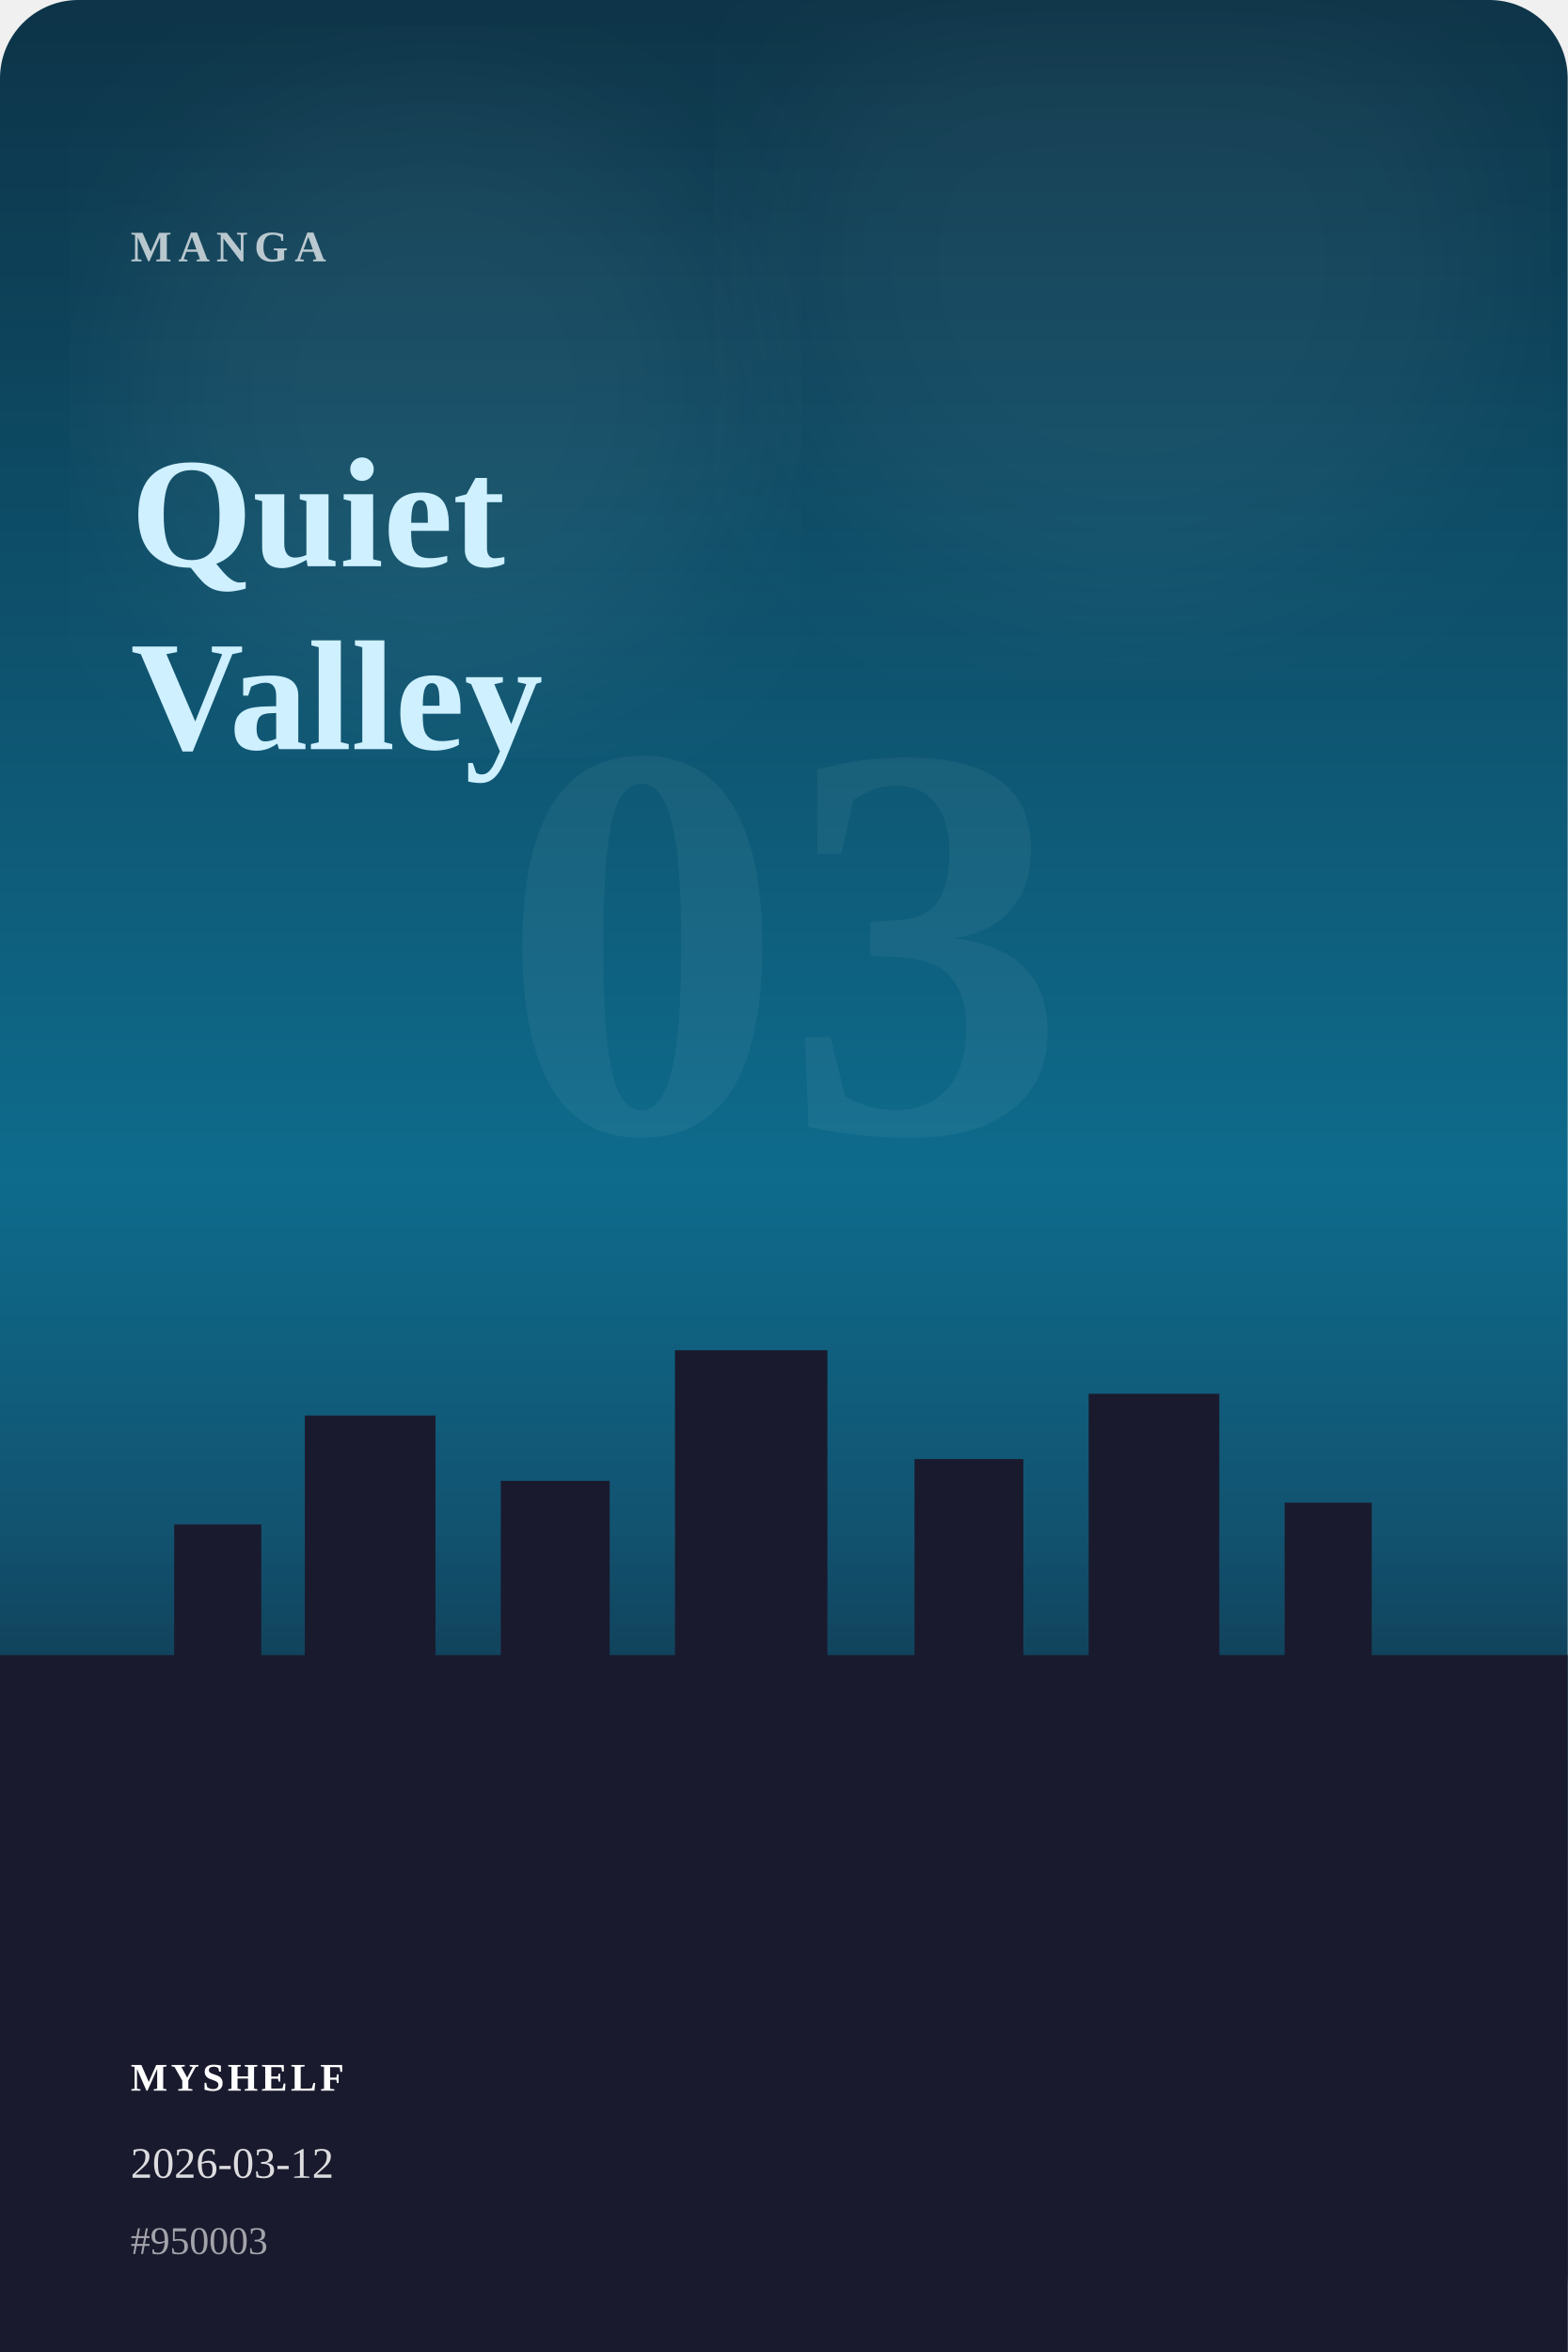
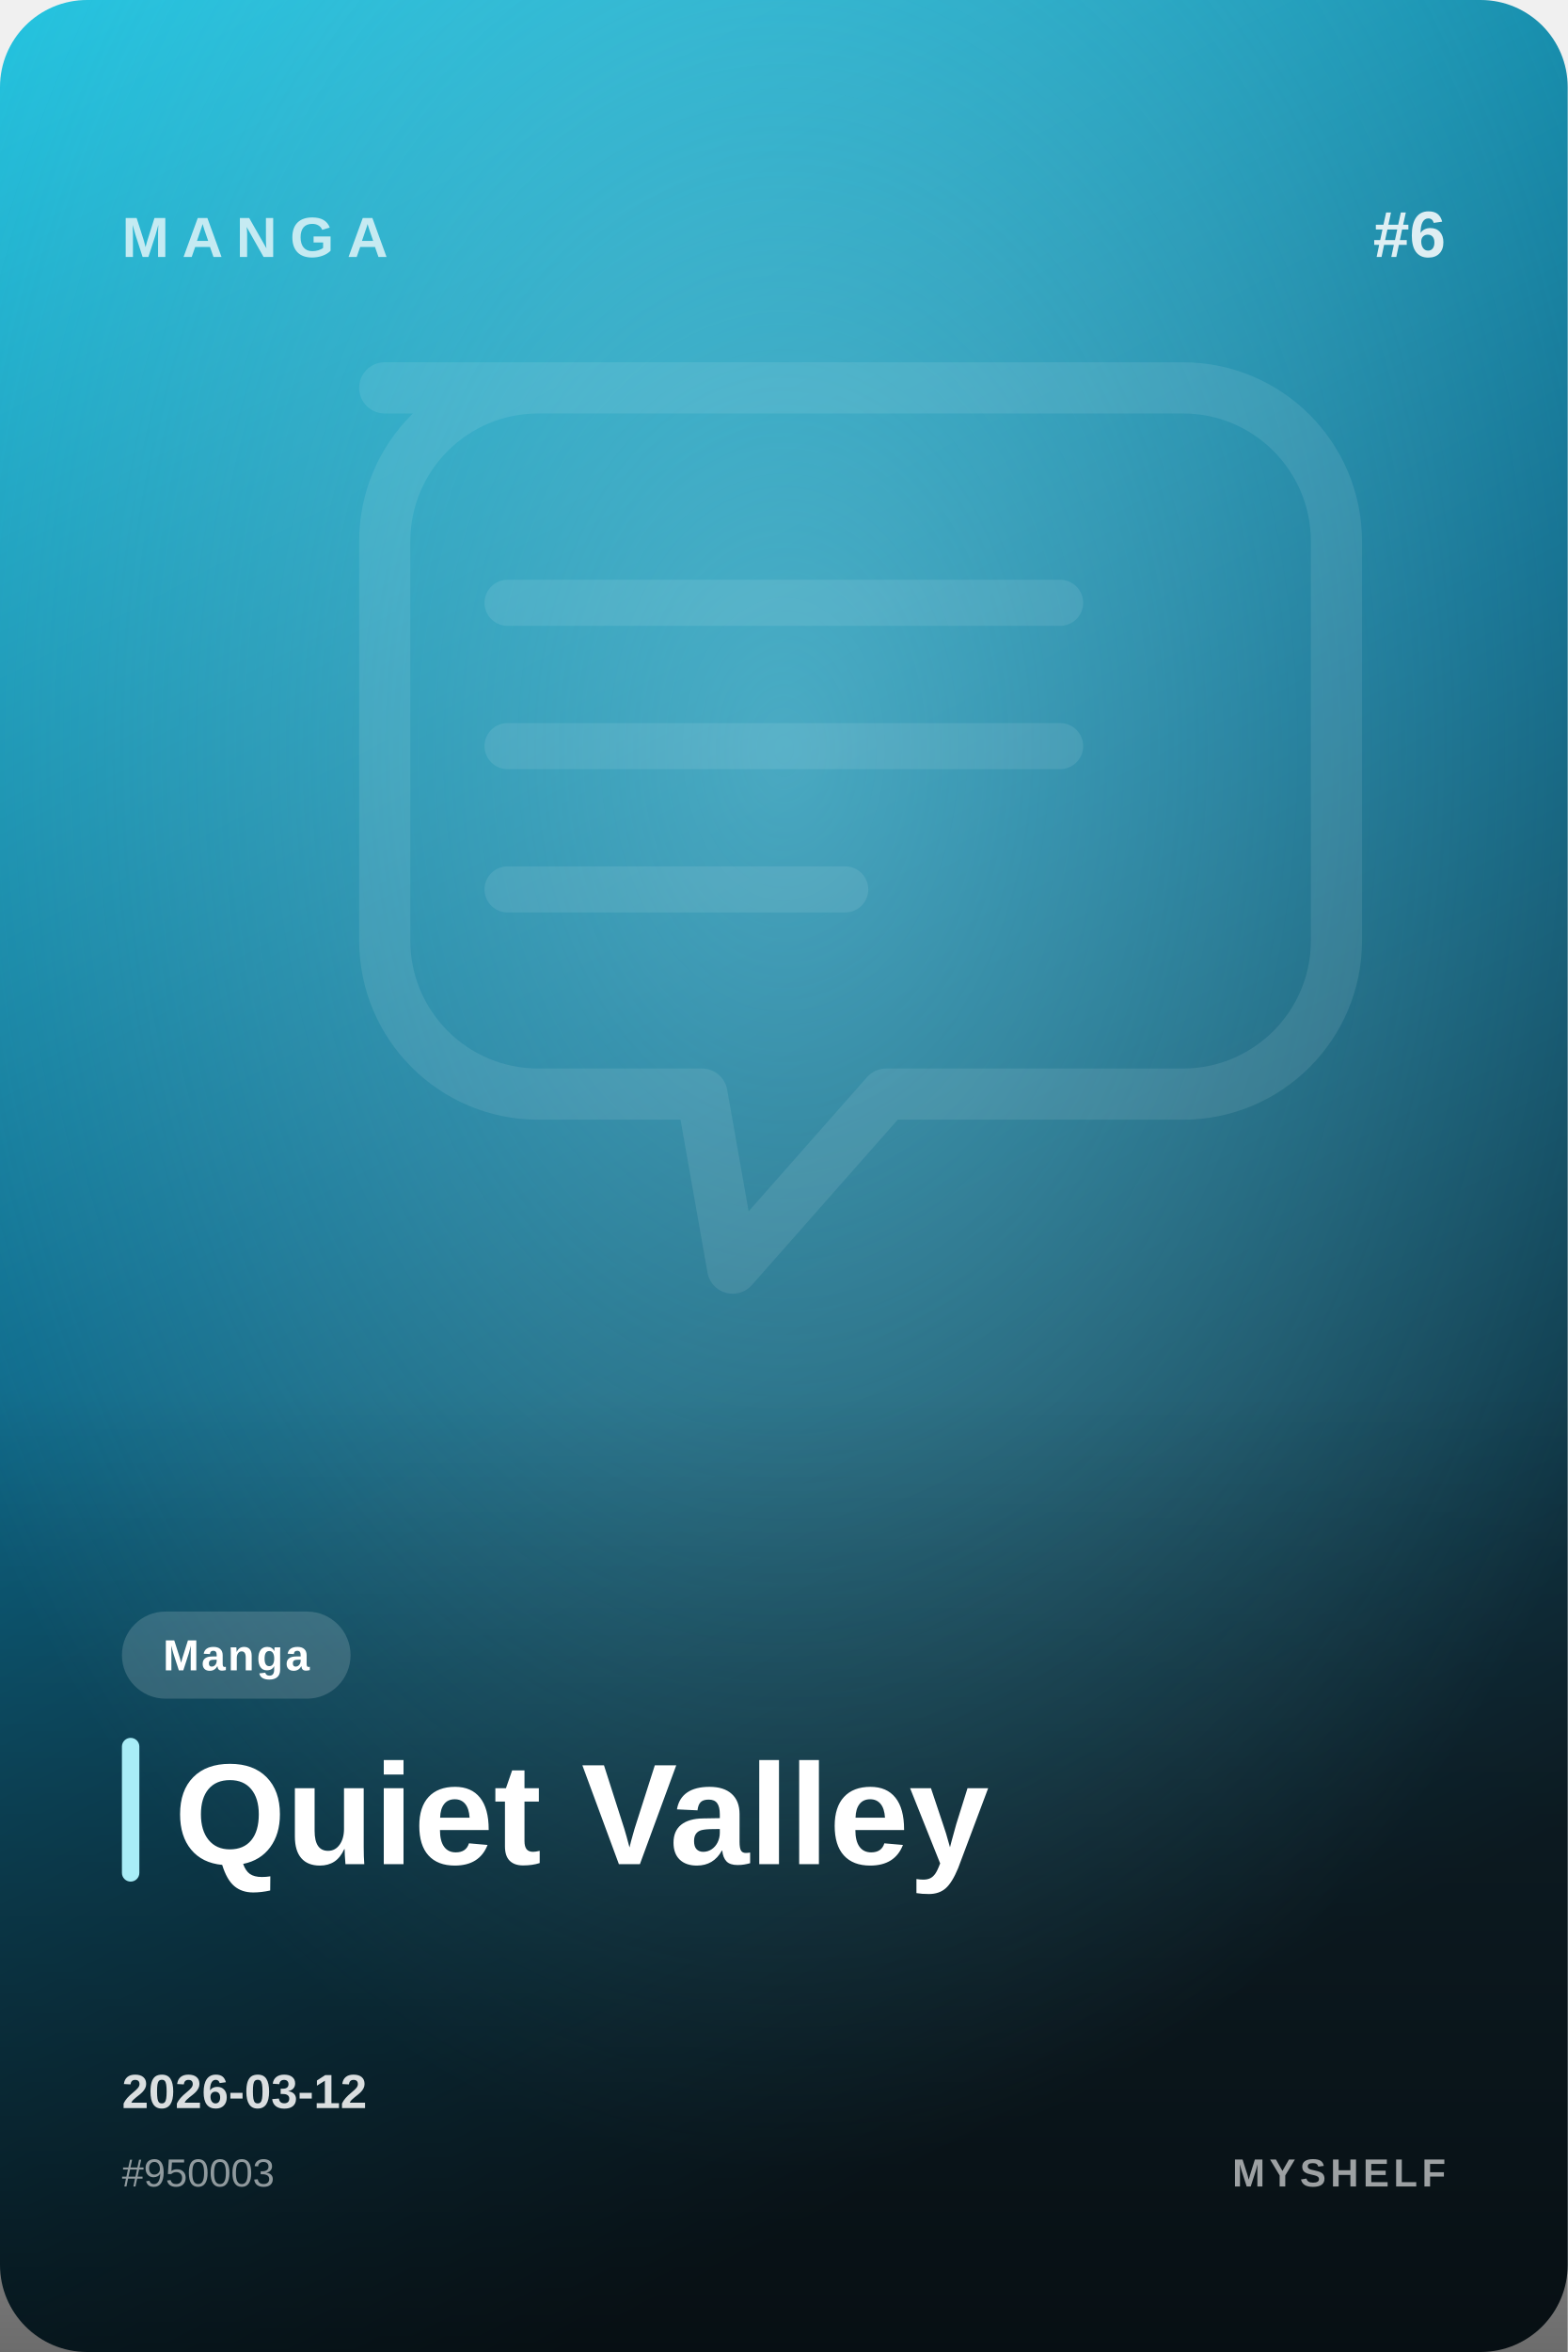
- <svg xmlns="http://www.w3.org/2000/svg" width="720" height="1080" viewBox="0 0 720 1080">
+ <svg xmlns="http://www.w3.org/2000/svg" width="720" height="1080" viewBox="0 0 720 1080" role="img" aria-label="Quiet Valley">
  <defs>
-     <linearGradient id="bg" x1="0" y1="0" x2="0" y2="1">
-       <stop offset="0%" stop-color="#0d3347" />
-       <stop offset="50%" stop-color="#0e6b8c" />
-       <stop offset="100%" stop-color="#1a1a2e" />
+     <linearGradient id="bg" x1="0" y1="0" x2="0.35" y2="1">
+       <stop offset="0%" stop-color="#23c4e0" />
+       <stop offset="52%" stop-color="#0e6b8c" />
+       <stop offset="100%" stop-color="#10222b" />
    </linearGradient>
-     <filter id="blur">
-       <feGaussianBlur stdDeviation="40" />
-     </filter>
-     <linearGradient id="fadeBottom" x1="0" y1="0" x2="0" y2="1">
-       <stop offset="0%" stop-color="rgba(0,0,0,0)" />
-       <stop offset="100%" stop-color="rgba(0,0,0,0.6)" />
+     <radialGradient id="glow" cx="0.5" cy="0.32" r="0.6">
+       <stop offset="0%" stop-color="#8fe6f5" stop-opacity="0.45" />
+       <stop offset="100%" stop-color="#8fe6f5" stop-opacity="0" />
+     </radialGradient>
+     <linearGradient id="fade" x1="0" y1="0" x2="0" y2="1">
+       <stop offset="0%" stop-color="#000000" stop-opacity="0" />
+       <stop offset="100%" stop-color="#000000" stop-opacity="0.55" />
    </linearGradient>
  </defs>
-   <rect width="720" height="1080" rx="36" fill="url(#bg)" />
-   <circle cx="200" cy="180" r="140" fill="white" opacity="0.06" filter="url(#blur)" />
-   <circle cx="520" cy="120" r="160" fill="white" opacity="0.05" filter="url(#blur)" />
-   <text x="360" y="520" text-anchor="middle" font-size="260" font-weight="800" fill="rgba(255,255,255,0.05)">
-     03
-   </text>
-   <text x="60" y="260" font-size="72" font-weight="800" fill="#cef0ff">
-     Quiet
-   </text>
-   <text x="60" y="344" font-size="72" font-weight="800" fill="#cef0ff">
-     Valley
-   </text>
-   <text x="60" y="120" font-size="20" font-weight="700" letter-spacing="3" fill="rgba(255,255,255,0.7)">
-     MANGA
-   </text>
-   <rect x="0" y="700" width="720" height="380" fill="url(#fadeBottom)" />
-   <rect x="0" y="760" width="720" height="320" fill="#1a1a2e" />
-   <rect x="80" y="700" width="40" height="80" fill="#1a1a2e" />
-   <rect x="140" y="650" width="60" height="130" fill="#1a1a2e" />
-   <rect x="230" y="680" width="50" height="100" fill="#1a1a2e" />
-   <rect x="310" y="620" width="70" height="160" fill="#1a1a2e" />
-   <rect x="420" y="670" width="50" height="110" fill="#1a1a2e" />
-   <rect x="500" y="640" width="60" height="140" fill="#1a1a2e" />
-   <rect x="590" y="690" width="40" height="90" fill="#1a1a2e" />
-   <text x="60" y="960" font-size="18" font-weight="700" fill="white" letter-spacing="1.5">
-     MYSHELF
-   </text>
-   <text x="60" y="1000" font-size="20" fill="rgba(255,255,255,0.85)">
-     2026-03-12
-   </text>
-   <text x="60" y="1035" font-size="18" fill="rgba(255,255,255,0.6)">
-     #950003
-   </text>
+   <rect width="720" height="1080" rx="40" fill="url(#bg)" />
+   <rect width="720" height="1080" rx="40" fill="url(#glow)" />
+   <g opacity="0.09" transform="translate(360,352) scale(2.35) translate(-360,-430)">
+     <path d="M282 356 h156 a30 30 0 0 1 30 30 v78 a30 30 0 0 1 -30 30 h-58 l-30 34 l-6 -34 h-32 a30 30 0 0 1 -30 -30 v-78 a30 30 0 0 1 30 -30 Z" fill="none" stroke="#ffffff" stroke-width="10" stroke-linejoin="round" />
+     <g stroke="#ffffff" stroke-width="9" stroke-linecap="round">
+       <line x1="306" y1="398" x2="414" y2="398" />
+       <line x1="306" y1="426" x2="414" y2="426" />
+       <line x1="306" y1="454" x2="372" y2="454" />
+     </g>
+   </g>
+   <text x="56" y="118" font-family="'Segoe UI',Arial,sans-serif" font-size="26" font-weight="700" letter-spacing="6" fill="#ffffff" fill-opacity="0.72">MANGA</text>
+   <text x="664" y="118" text-anchor="end" font-family="'Segoe UI',Arial,sans-serif" font-size="30" font-weight="800" fill="#ffffff" fill-opacity="0.85">#6</text>
+   <rect x="0" y="640" width="720" height="440" fill="url(#fade)" />
+   <rect x="56" y="740" width="105" height="40" rx="20" fill="#ffffff" fill-opacity="0.16" />
+   <text x="108.5" y="767" text-anchor="middle" font-family="'Segoe UI',Arial,sans-serif" font-size="20" font-weight="700" letter-spacing="1" fill="#ffffff">Manga</text>
+   <rect x="56" y="798" width="8" height="66" rx="4" fill="#a9edf7" />
+   <text x="80" y="856" font-family="'Segoe UI',Arial,sans-serif" font-size="66" font-weight="800" fill="#ffffff">Quiet Valley</text>
+   <text x="56" y="968" font-family="'Segoe UI',Arial,sans-serif" font-size="22" font-weight="600" fill="#ffffff" fill-opacity="0.85">2026-03-12</text>
+   <text x="56" y="1004" font-family="'Segoe UI',Arial,sans-serif" font-size="18" fill="#ffffff" fill-opacity="0.55">#950003</text>
+   <text x="664" y="1004" text-anchor="end" font-family="'Segoe UI',Arial,sans-serif" font-size="18" font-weight="700" letter-spacing="2" fill="#ffffff" fill-opacity="0.6">MYSHELF</text>
</svg>
